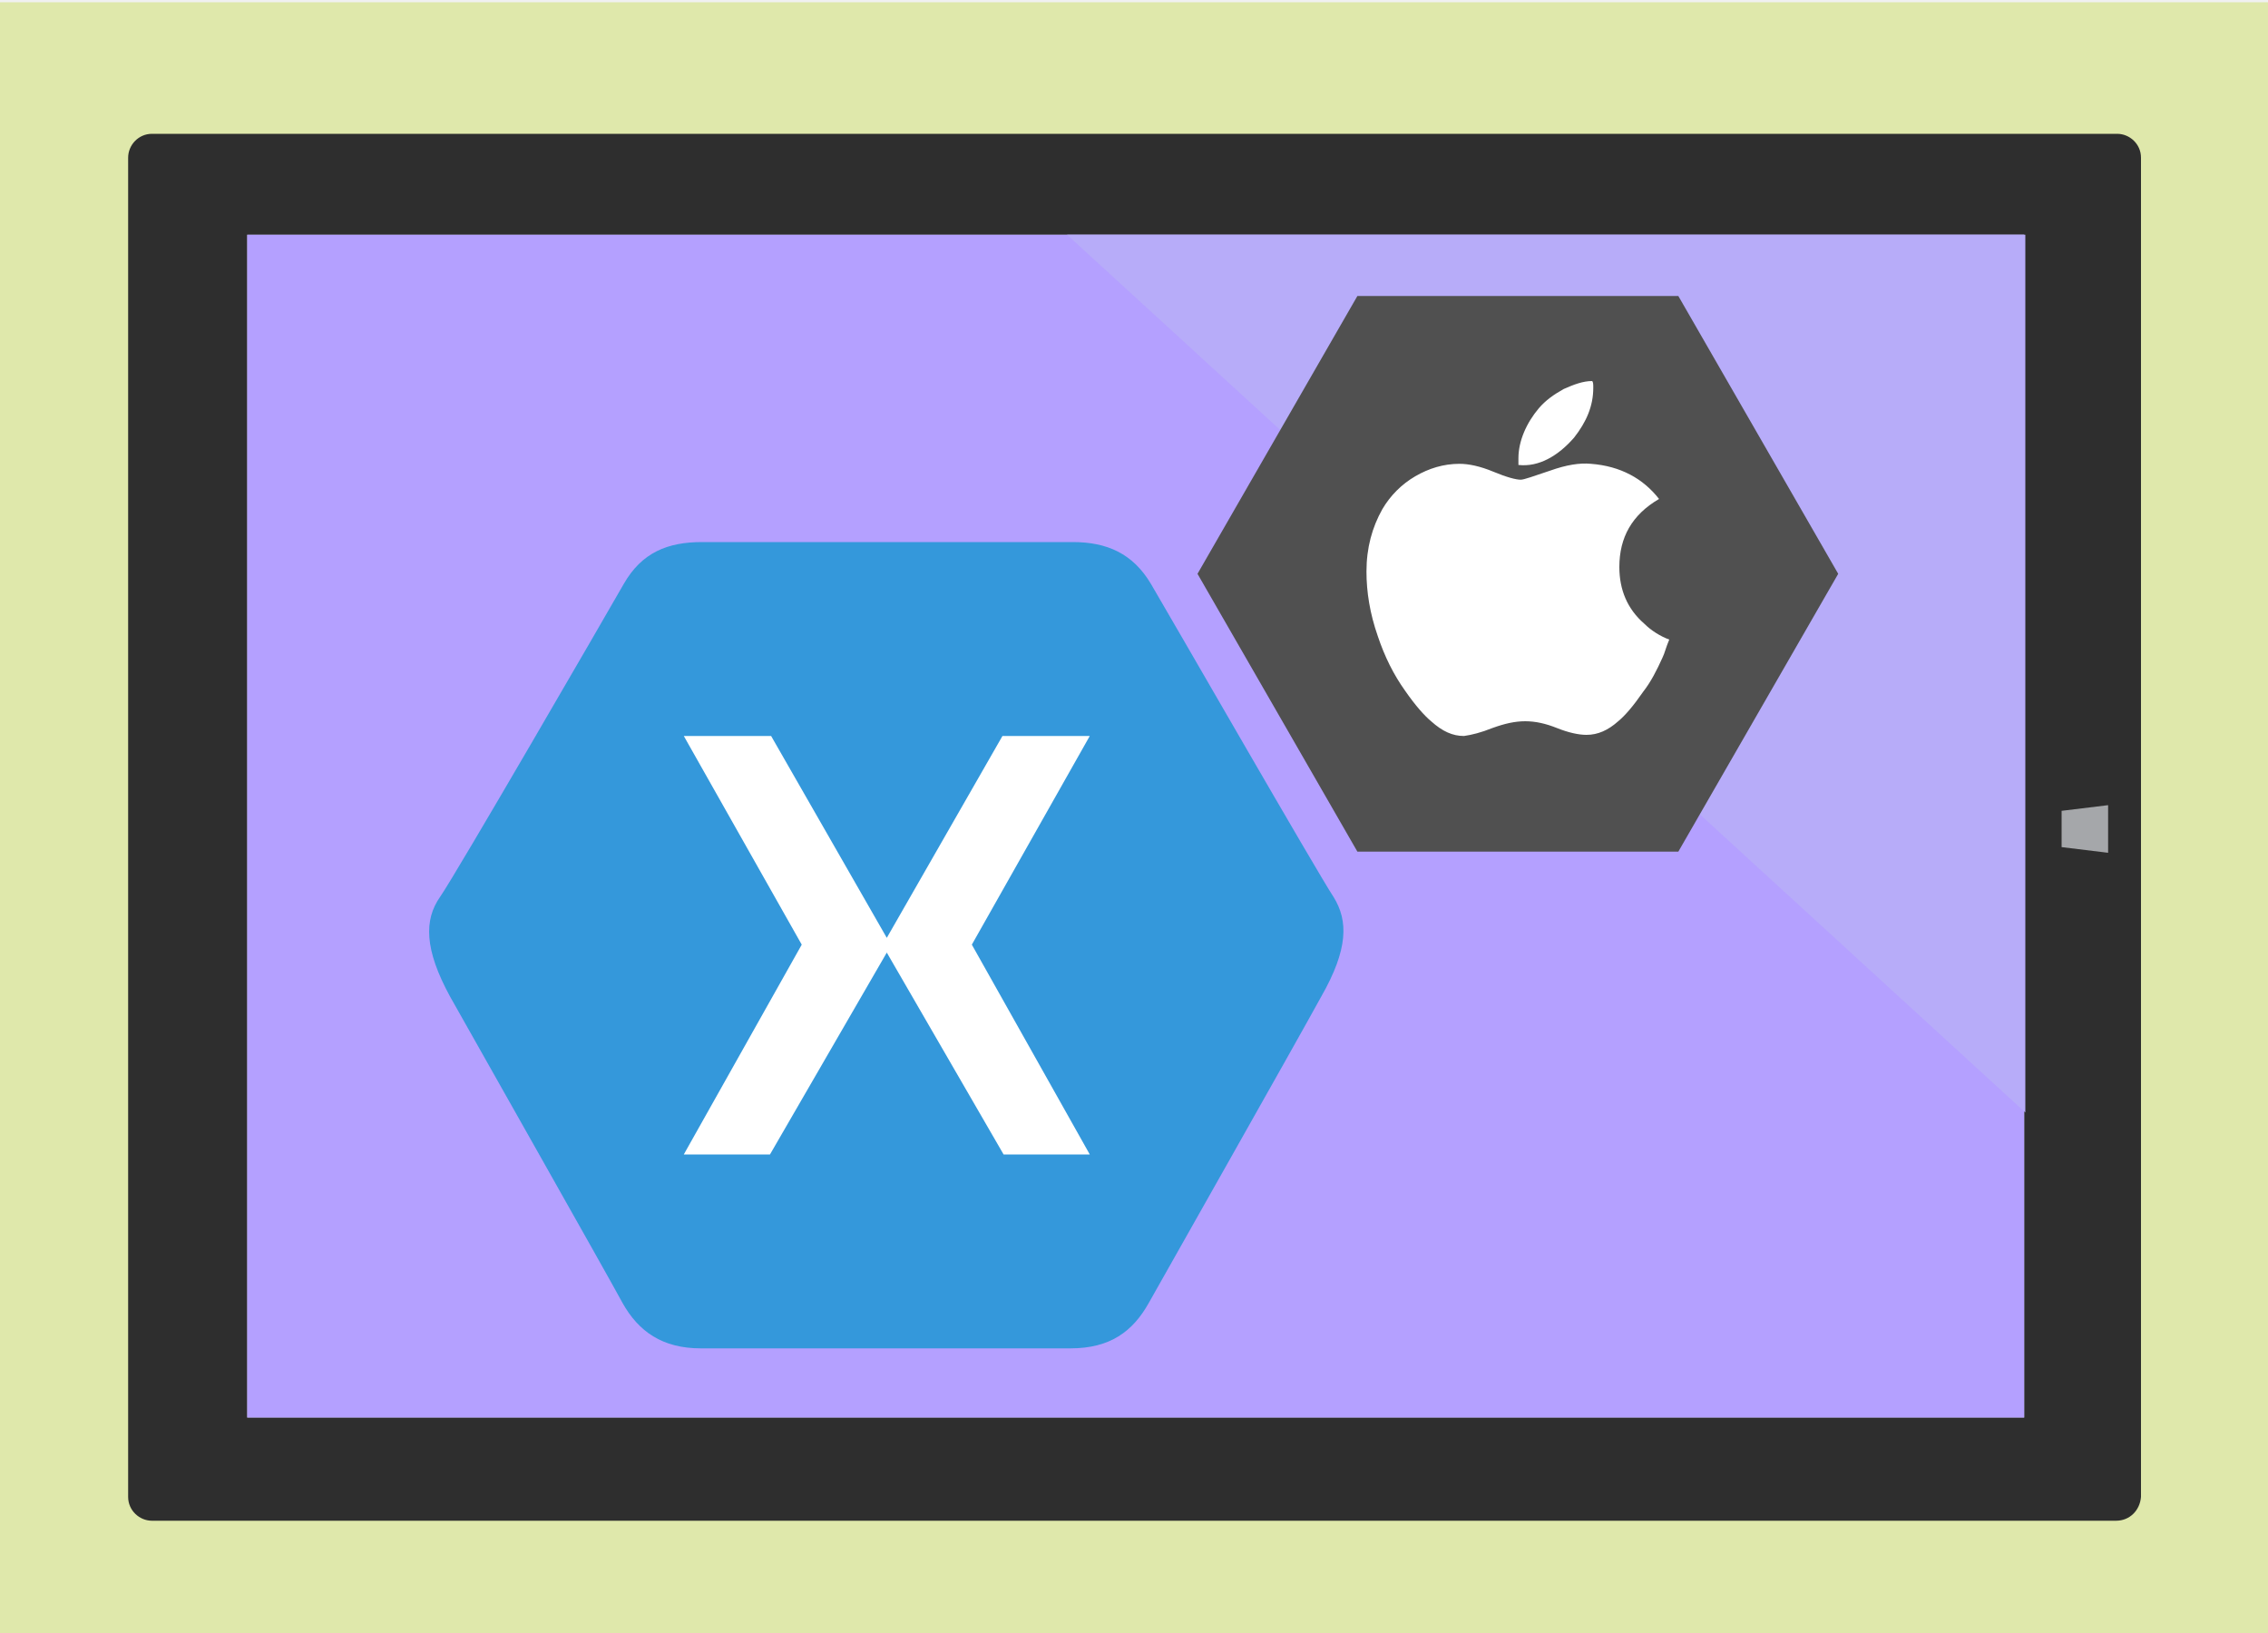
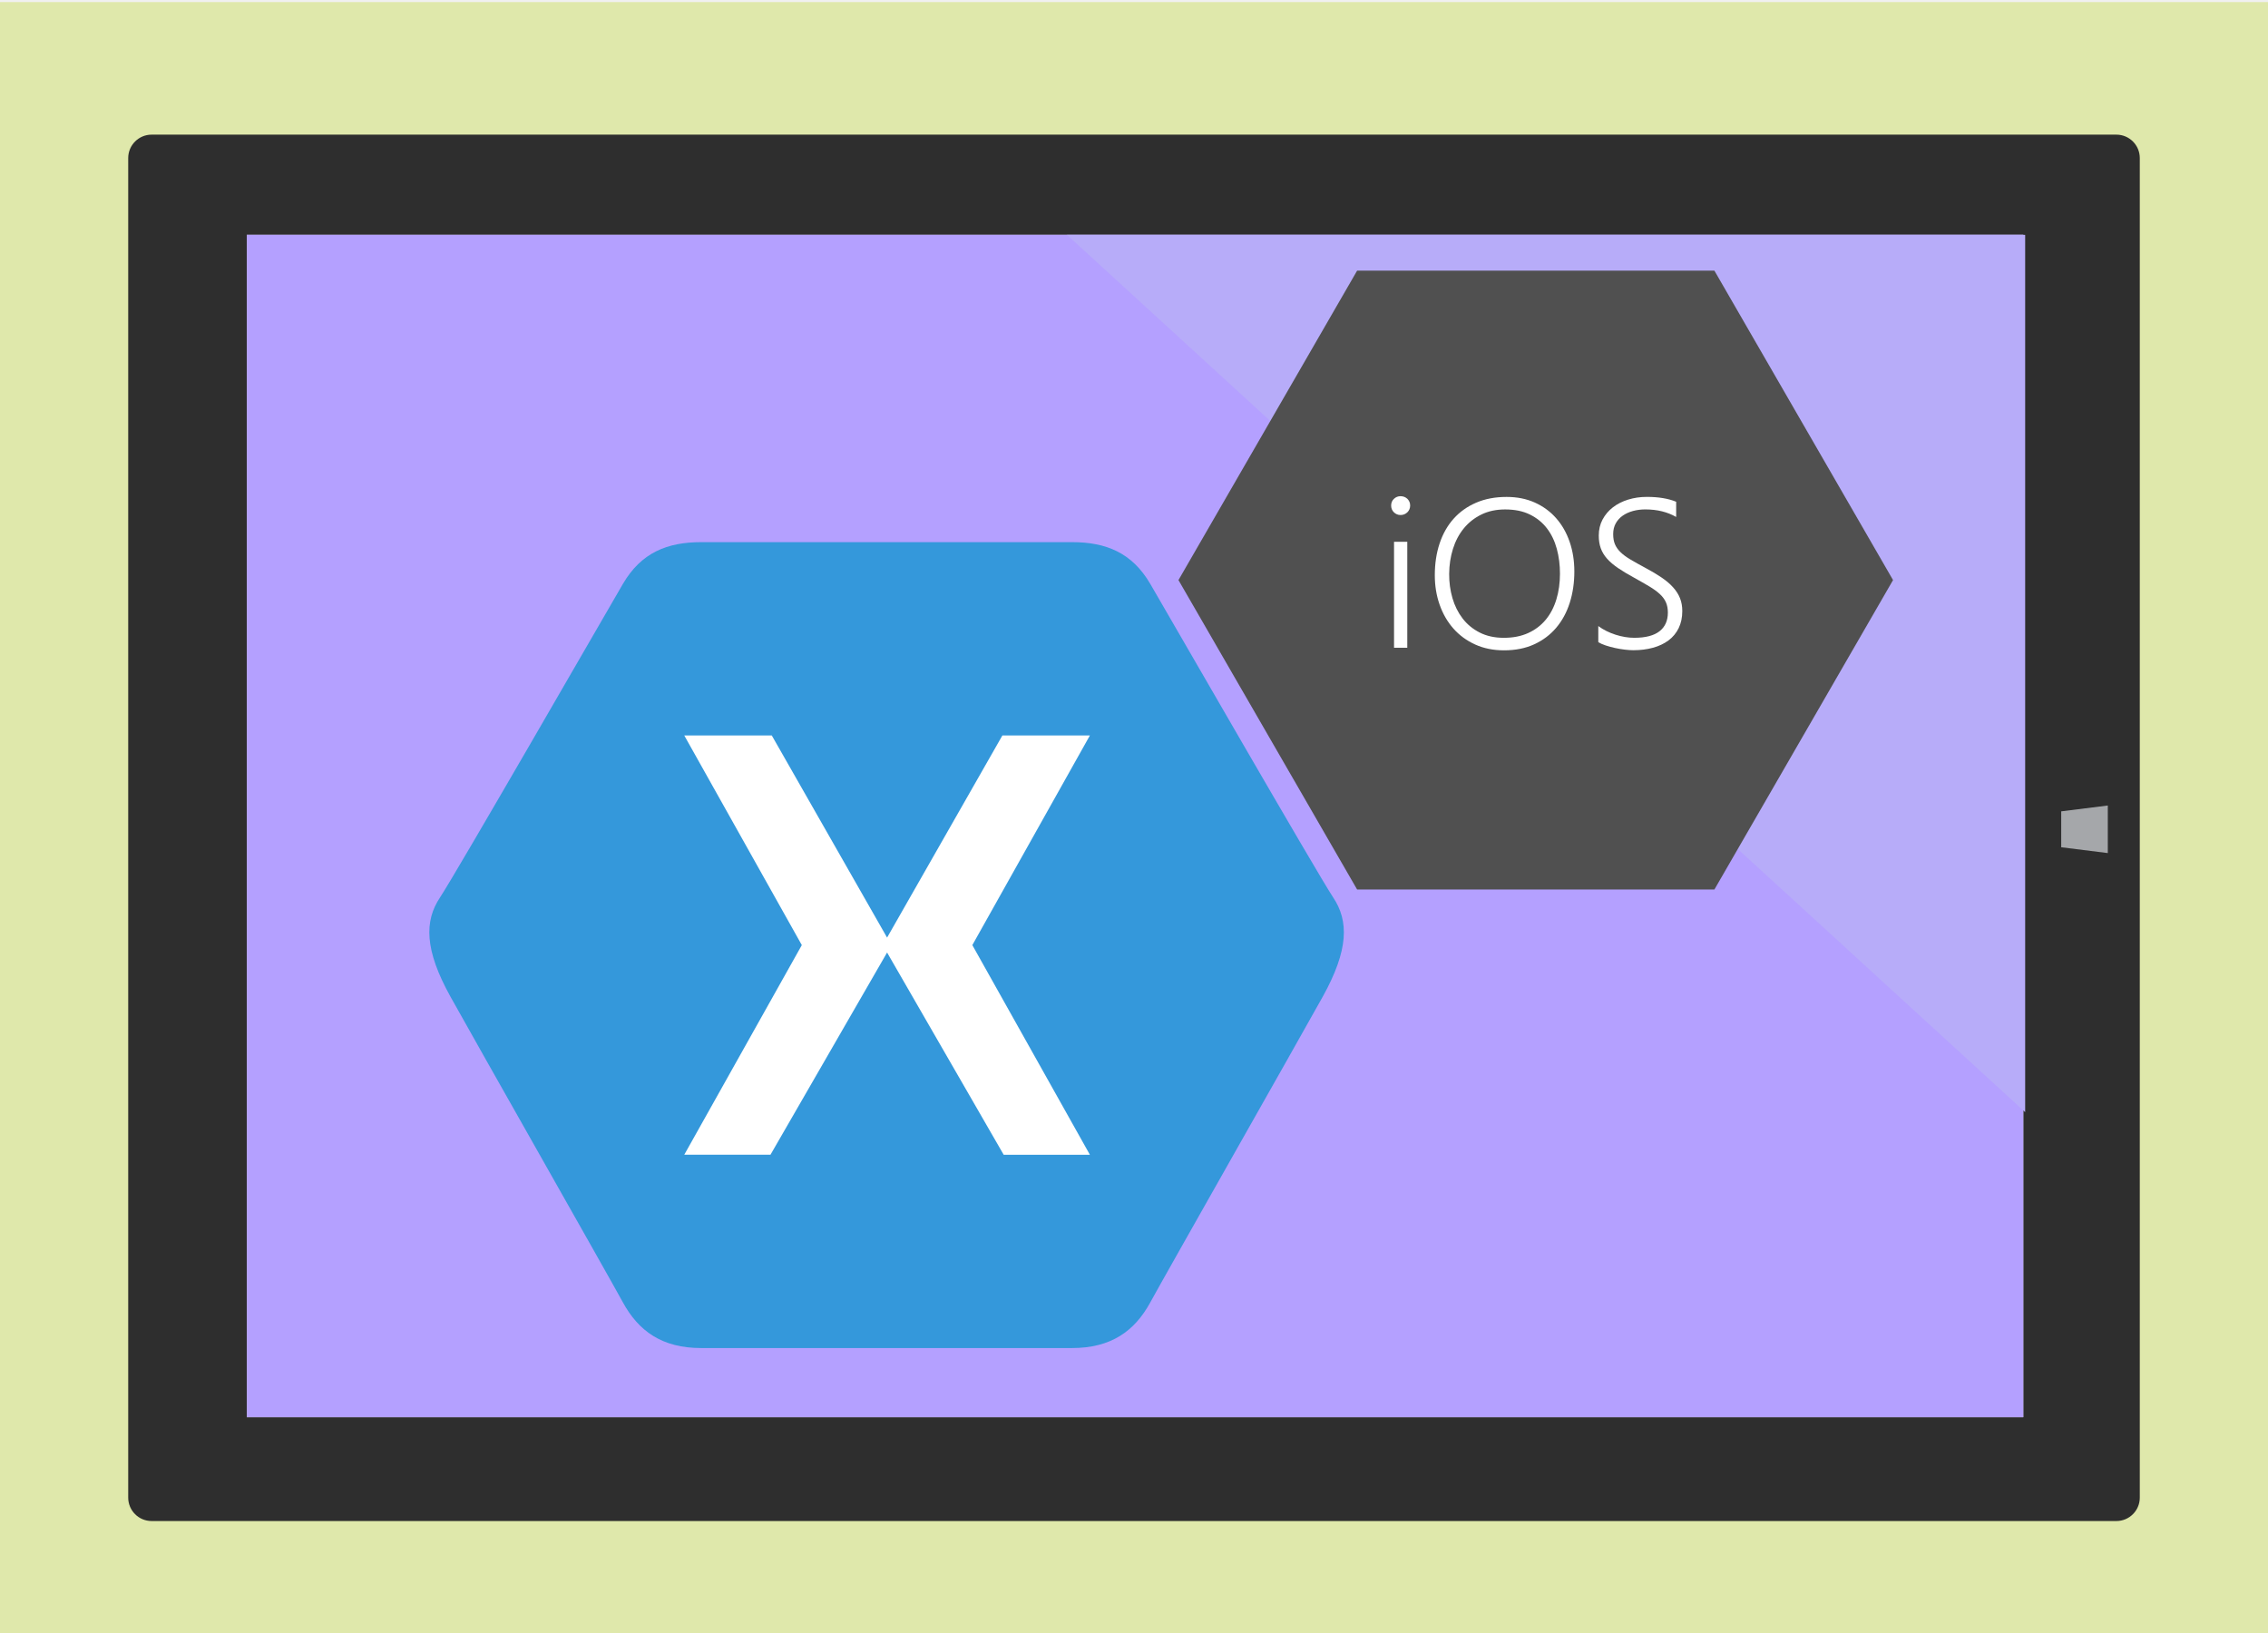
<svg xmlns="http://www.w3.org/2000/svg" version="1.1" id="Layer_1" x="0px" y="0px" viewBox="0 0 200 144" style="enable-background:new 0 0 200 144;" xml:space="preserve">
  <style type="text/css">
	.st0{opacity:0.3;fill:#FFB900;}
	.st1{clip-path:url(#SVGID_2_);}
	.st2{fill:#A8DCEB;}
	.st3{fill:#2F75BB;}
	.st4{fill:#549DD5;}
	.st5{fill:#5E5E5E;}
	.st6{fill:#2E2E2E;}
	.st7{fill:#221F1F;}
	.st8{fill:#FFFFFF;}
	.st9{fill:#5E615F;}
	.st10{fill:#ACACAC;}
	.st11{fill:none;stroke:#767676;stroke-width:0.199;stroke-miterlimit:10;}
	.st12{opacity:0.3;fill:#00B294;}
	.st13{fill:#0582AD;}
	.st14{fill:#109FC6;}
	.st15{fill:none;stroke:#231F20;stroke-width:6;stroke-miterlimit:10;}
	.st16{opacity:0.3;fill:#00BCF2;}
	.st17{fill:#6DA0B5;}
	.st18{fill:#7CABC2;}
	.st19{opacity:0.3;fill:#BAD80A;}
	.st20{fill:#A5A7AA;}
	.st21{fill:#B4A0FF;}
	.st22{fill:#B7ACF9;}
	.st23{fill:#3498DB;}
	.st24{fill:#505050;}
</style>
-   <rect x="0" y="0.2" class="st19" width="200" height="144" />
-   <rect x="38" y="71.7" class="st8" width="49" height="54" />
+   <rect x="0" y="0.183" class="st19" width="200" height="144" />
+   <rect x="38" y="71.67" class="st8" width="49" height="54" />
  <g>
    <g>
-       <path class="st6" d="M186.6,134.1H13.4c-1.1,0-2.1-0.9-2.1-2.1V13.9c0-1.1,0.9-2.1,2.1-2.1h173.3c1.1,0,2.1,0.9,2.1,2.1v118.1    C188.7,133.2,187.8,134.1,186.6,134.1z" />
-       <rect x="21.8" y="20.7" class="st20" width="156.7" height="104.3" />
-       <rect x="21.8" y="20.7" class="st21" width="156.7" height="104.3" />
-       <polygon class="st20" points="181.8,74.7 185.9,75.2 185.9,71 181.8,71.5   " />
-       <polygon class="st22" points="178.6,98.1 178.6,20.7 94.1,20.7   " />
+       <path class="st6" d="M186.629,134.127H13.371c-1.14,0-2.065-0.924-2.065-2.065V13.938c0-1.14,0.924-2.065,2.065-2.065h173.258    c1.14,0,2.065,0.924,2.065,2.065v118.124C188.694,133.202,187.769,134.127,186.629,134.127z" />
+       <rect x="21.764" y="20.702" class="st20" width="156.661" height="104.27" />
+       <rect x="21.764" y="20.702" class="st21" width="156.661" height="104.27" />
+       <polygon class="st20" points="181.764,74.712 185.873,75.226 185.873,71.031 181.764,71.545   " />
+       <polygon class="st22" points="178.586,98.07 178.586,20.708 94.091,20.708   " />
    </g>
    <g>
      <g>
-         <rect x="56.7" y="60.6" class="st8" width="42.5" height="47.9" />
-         <path class="st23" d="M117.6,79.1c-1.4-2.1-14.5-24.9-16.1-27.6s-3.9-3.7-6.9-3.7c-0.8,0-2.4,0-4.6,0c-6,0-17.1,0-23.5,0     c-2.2,0-3.8,0-4.6,0c-3,0-5.3,0.9-6.9,3.7S40.2,77.1,38.8,79.1s-1.4,4.6,0.9,8.8c2.3,4.1,13.8,24.4,15.2,27c1.4,2.5,3.5,4,6.9,4     c0.8,0,2.6,0,4.9,0c8.2,0,22.8,0,22.8,0c2.3,0,4.2,0,4.9,0c3.5,0,5.5-1.5,6.9-4c1.4-2.5,12.9-22.8,15.2-27     C118.9,83.7,118.9,81.2,117.6,79.1z M96.1,101.8h-7.6L78.2,84l-10.3,17.8h-7.6l10.4-18.5L60.3,64.9h7.7l10.2,17.8l10.2-17.8h7.7     L85.7,83.3L96.1,101.8z" />
+         <rect x="56.683" y="60.617" class="st8" width="42.479" height="47.925" />
+         <path class="st23" d="M117.563,79.136c-1.382-2.073-14.513-24.879-16.125-27.643s-3.916-3.686-6.911-3.686     c-0.756,0-2.409,0-4.585,0c-6.027,0-17.074,0-23.518,0c-2.176,0-3.829,0-4.585,0c-2.995,0-5.298,0.921-6.911,3.686     s-14.743,25.57-16.125,27.643s-1.382,4.607,0.921,8.754c2.304,4.146,13.822,24.418,15.204,26.952     c1.382,2.534,3.455,4.031,6.911,4.031c0.771,0,2.584,0,4.931,0c8.166,0,22.827,0,22.827,0c2.347,0,4.159,0,4.931,0     c3.455,0,5.529-1.497,6.911-4.031c1.382-2.534,12.9-22.806,15.204-26.952C118.945,83.744,118.945,81.21,117.563,79.136z      M96.11,101.827h-7.602L78.226,83.995l-10.283,17.831h-7.602L70.707,83.34L60.341,64.854h7.717l10.168,17.824l10.168-17.824     h7.717L85.744,83.34L96.11,101.827z" />
      </g>
      <g>
-         <polygon class="st24" points="119.7,75.1 105.6,50.6 119.7,26.1 148,26.1 162.1,50.6 148,75.1    " />
-         <path class="st8" d="M146.6,58c-0.5,1.1-1,2.1-1.7,3c-0.9,1.3-1.6,2.1-2.2,2.6c-0.9,0.8-1.8,1.2-2.8,1.2c-0.7,0-1.6-0.2-2.6-0.6     c-1-0.4-1.9-0.6-2.8-0.6c-0.9,0-1.8,0.2-2.9,0.6c-1,0.4-1.8,0.6-2.5,0.7c-1,0-1.9-0.4-2.9-1.3c-0.6-0.5-1.4-1.4-2.3-2.7     c-1-1.4-1.8-3-2.4-4.8c-0.7-2-1-3.9-1-5.7c0-2.1,0.5-3.9,1.4-5.5c0.7-1.2,1.7-2.2,2.9-2.9c1.2-0.7,2.5-1.1,3.9-1.1     c0.8,0,1.8,0.2,3,0.7c1.2,0.5,2,0.7,2.4,0.7c0.3,0,1.1-0.3,2.6-0.8c1.4-0.5,2.6-0.7,3.6-0.6c2.6,0.2,4.6,1.3,6,3.1     c-2.4,1.4-3.5,3.4-3.5,6c0,2,0.7,3.7,2.2,5c0.6,0.6,1.4,1.1,2.2,1.4C146.9,57.1,146.8,57.6,146.6,58L146.6,58z M140.5,34.2     c0,1.6-0.6,3-1.7,4.4c-1.4,1.6-3.1,2.6-4.9,2.4c0-0.2,0-0.4,0-0.6c0-1.5,0.7-3.1,1.8-4.4c0.6-0.7,1.3-1.2,2.2-1.7     c0.9-0.4,1.7-0.7,2.5-0.7C140.5,33.7,140.5,33.9,140.5,34.2L140.5,34.2z" />
+         <polygon class="st24" points="119.675,78.438 103.922,51.152 119.675,23.867 151.182,23.867 166.935,51.152 151.182,78.438         " />
+       </g>
+       <g>
+         <path class="st8" d="M123.506,45.415c-0.225,0-0.42-0.079-0.584-0.237c-0.164-0.158-0.246-0.359-0.246-0.602     c0-0.237,0.082-0.433,0.246-0.588c0.164-0.155,0.359-0.233,0.584-0.233c0.115,0,0.225,0.02,0.328,0.059     c0.104,0.04,0.193,0.096,0.269,0.169c0.076,0.073,0.137,0.16,0.182,0.26c0.046,0.1,0.068,0.211,0.068,0.333     c0,0.115-0.021,0.225-0.064,0.328c-0.042,0.104-0.104,0.193-0.182,0.269c-0.079,0.076-0.169,0.136-0.269,0.178     C123.738,45.394,123.627,45.415,123.506,45.415z M122.931,57.119v-9.341h1.168v9.341H122.931z" />
+         <path class="st8" d="M132.628,57.347c-0.943,0-1.791-0.172-2.545-0.515c-0.754-0.343-1.394-0.813-1.92-1.409     c-0.526-0.596-0.93-1.297-1.213-2.103c-0.283-0.806-0.424-1.671-0.424-2.595c0-1.022,0.141-1.957,0.424-2.805     c0.283-0.848,0.695-1.575,1.236-2.18s1.204-1.076,1.989-1.414c0.785-0.338,1.679-0.506,2.682-0.506     c0.925,0,1.755,0.166,2.49,0.497c0.736,0.332,1.362,0.79,1.879,1.377c0.517,0.587,0.914,1.282,1.19,2.084     c0.277,0.803,0.415,1.675,0.415,2.618c0,0.991-0.136,1.911-0.406,2.76c-0.27,0.848-0.669,1.583-1.195,2.203     c-0.526,0.62-1.174,1.107-1.943,1.46C134.518,57.171,133.631,57.347,132.628,57.347z M132.728,44.923     c-0.79,0-1.492,0.151-2.103,0.452c-0.611,0.301-1.127,0.708-1.546,1.222s-0.738,1.116-0.953,1.806     c-0.216,0.69-0.327,1.424-0.333,2.203c-0.006,0.742,0.09,1.452,0.287,2.13s0.496,1.277,0.894,1.797     c0.398,0.52,0.902,0.935,1.51,1.245s1.319,0.465,2.135,0.465c0.815,0,1.531-0.141,2.148-0.424     c0.617-0.283,1.132-0.675,1.546-1.177c0.414-0.502,0.725-1.099,0.935-1.793c0.21-0.693,0.315-1.45,0.315-2.271     c0-0.766-0.093-1.493-0.278-2.18c-0.186-0.687-0.474-1.288-0.867-1.802c-0.392-0.514-0.893-0.921-1.501-1.222     C134.31,45.073,133.58,44.923,132.728,44.923z" />
+         <path class="st8" d="M140.938,55.203c0.219,0.164,0.461,0.311,0.725,0.442c0.265,0.131,0.535,0.24,0.812,0.328     s0.555,0.155,0.835,0.201s0.547,0.068,0.803,0.068c0.991,0,1.733-0.192,2.226-0.575c0.493-0.383,0.739-0.934,0.739-1.651     c0-0.347-0.058-0.649-0.173-0.908c-0.115-0.259-0.295-0.5-0.538-0.725s-0.551-0.448-0.921-0.67     c-0.371-0.222-0.809-0.473-1.314-0.753c-0.56-0.304-1.039-0.592-1.437-0.862c-0.398-0.27-0.724-0.547-0.976-0.83     c-0.252-0.283-0.438-0.588-0.556-0.917c-0.119-0.328-0.178-0.702-0.178-1.122c0-0.529,0.113-1.003,0.338-1.423     s0.529-0.777,0.912-1.072c0.383-0.295,0.831-0.521,1.346-0.68c0.514-0.158,1.063-0.237,1.647-0.237     c1.028,0,1.888,0.143,2.582,0.429v1.341c-0.772-0.444-1.679-0.666-2.718-0.666c-0.389,0-0.756,0.047-1.099,0.141     c-0.343,0.094-0.644,0.233-0.903,0.415c-0.259,0.182-0.462,0.409-0.611,0.68s-0.223,0.585-0.223,0.944     c0,0.341,0.05,0.634,0.151,0.88c0.1,0.246,0.261,0.479,0.483,0.698s0.514,0.437,0.876,0.652c0.362,0.216,0.804,0.464,1.327,0.743     c0.547,0.292,1.025,0.576,1.432,0.853c0.407,0.277,0.747,0.566,1.017,0.867c0.27,0.301,0.473,0.62,0.607,0.958     c0.134,0.338,0.201,0.713,0.201,1.127c0,0.571-0.106,1.075-0.319,1.51c-0.213,0.435-0.511,0.795-0.894,1.081     c-0.383,0.286-0.839,0.502-1.368,0.648s-1.11,0.219-1.742,0.219c-0.207,0-0.453-0.017-0.739-0.05     c-0.286-0.033-0.575-0.082-0.867-0.146s-0.57-0.14-0.835-0.228c-0.265-0.088-0.479-0.184-0.643-0.287V55.203z" />
      </g>
    </g>
  </g>
</svg>
